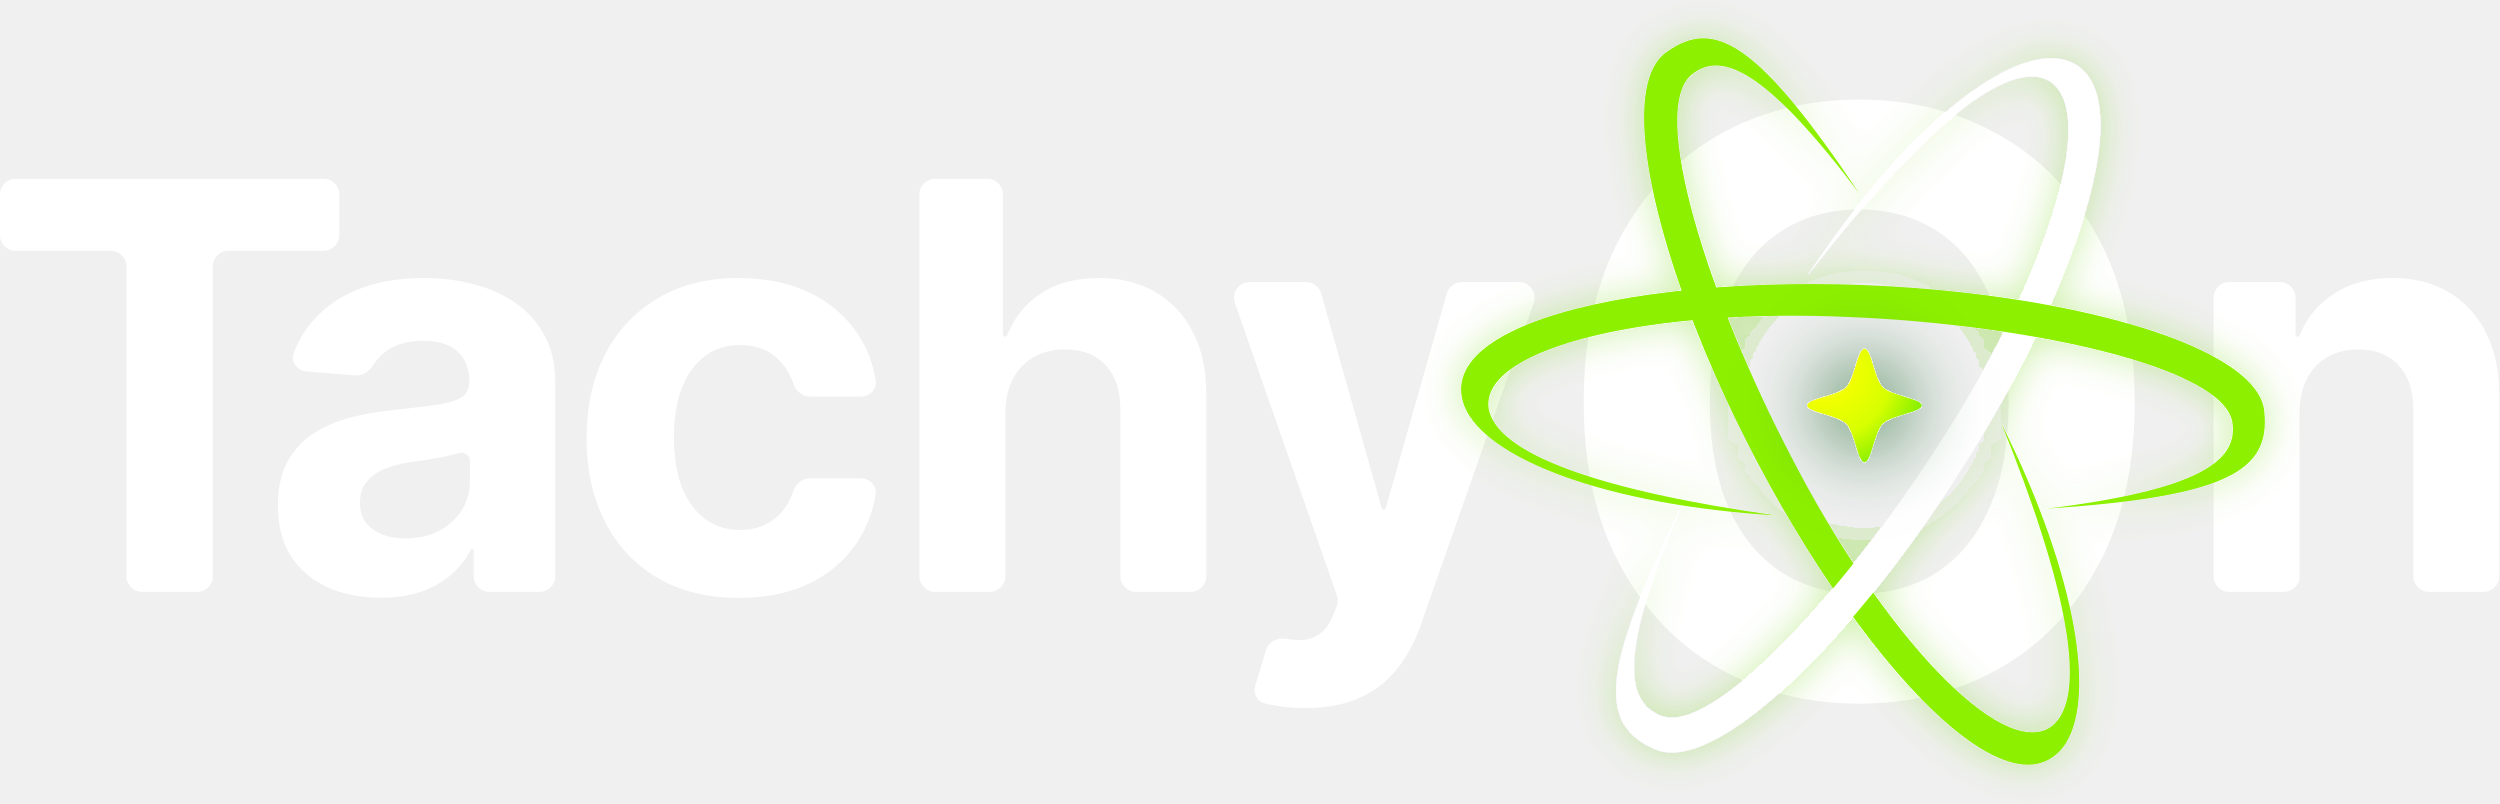
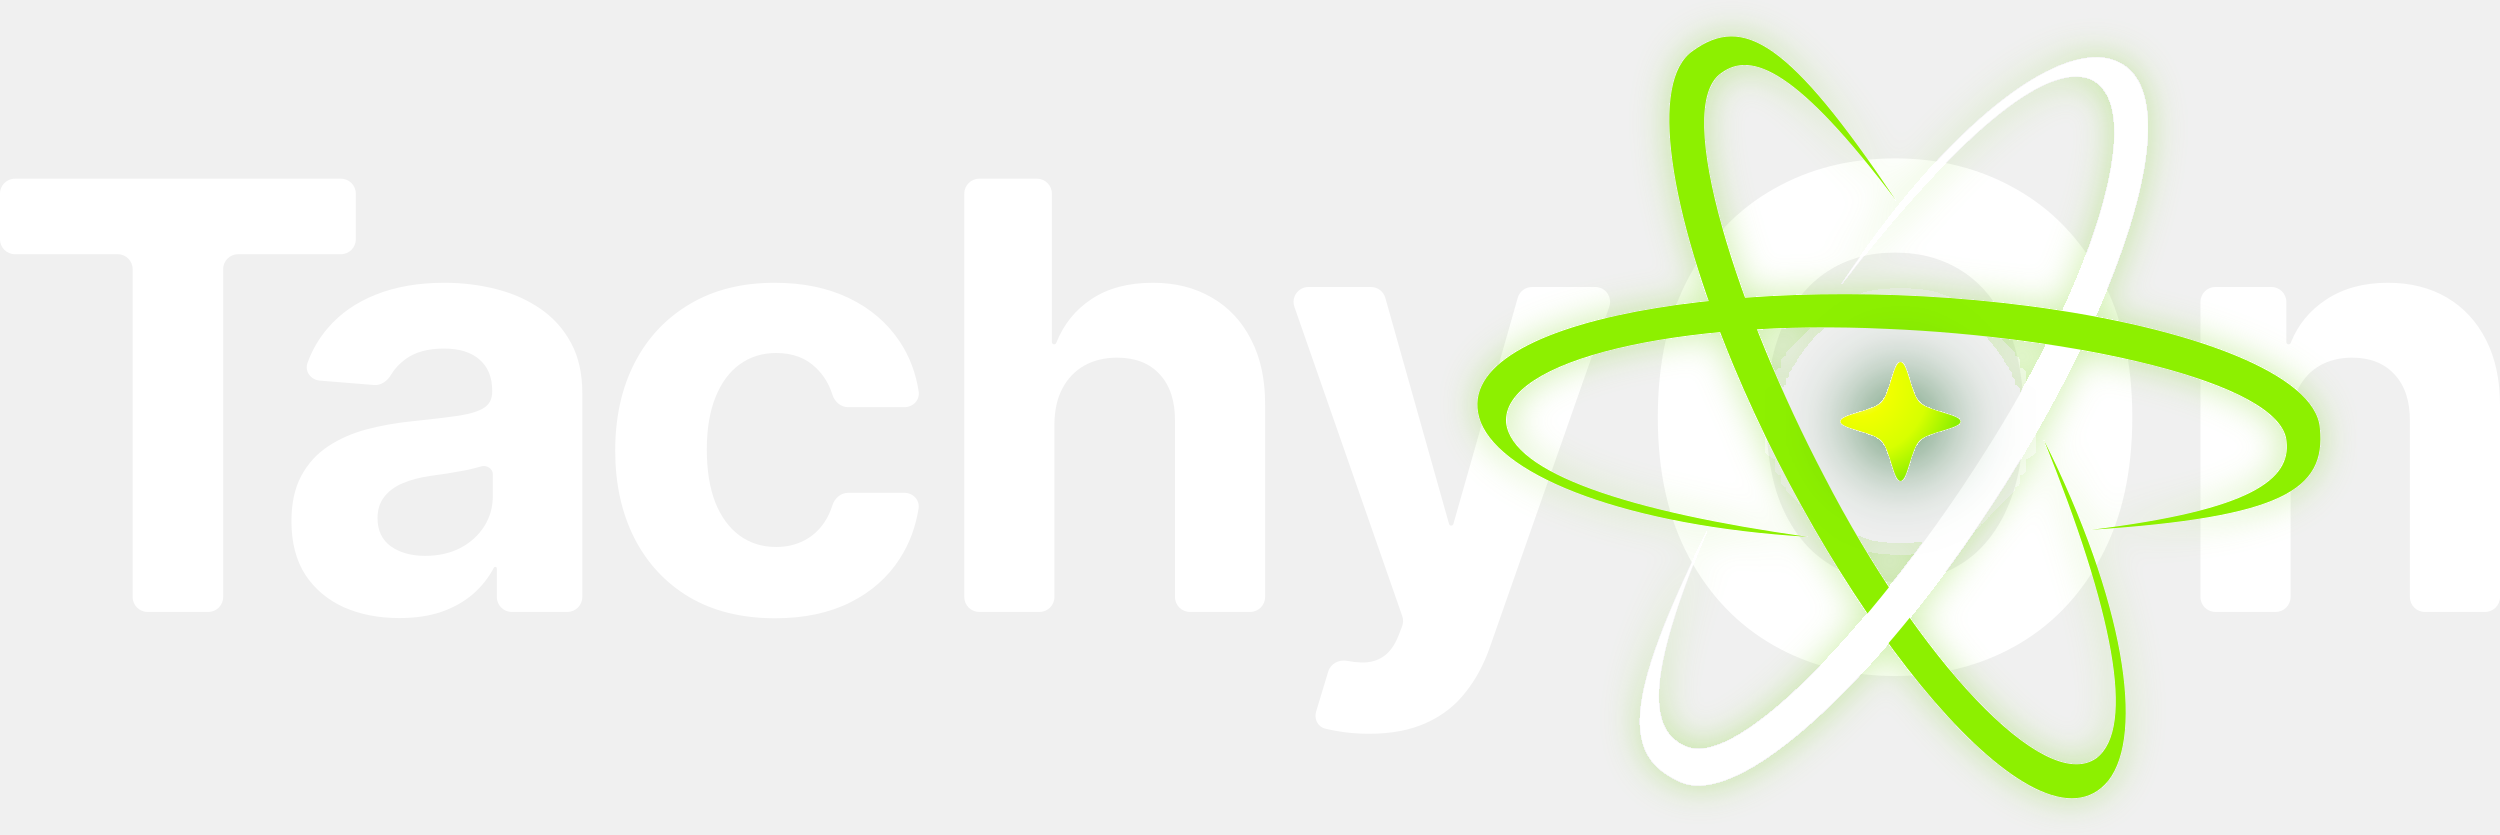
- <svg xmlns="http://www.w3.org/2000/svg" width="2872" height="923" viewBox="0 0 2872 923" fill="none">
+ <svg xmlns="http://www.w3.org/2000/svg" width="3019" height="1008" viewBox="0 0 3019 1008" fill="none">
  <g id="logo dark">
    <g id="Group 13">
      <g id="Group 10">
        <g id="Tachyon">
-           <path id="Vector" d="M2641.71 474.17V661.932C2641.71 671.873 2633.65 679.932 2623.71 679.932H2561C2551.06 679.932 2543 671.873 2543 661.932V342.02C2543 332.079 2551.06 324.02 2561 324.02H2619.08C2629.02 324.02 2637.08 332.079 2637.08 342.02V384.346C2637.08 385.709 2638.18 386.815 2639.54 386.815C2640.57 386.815 2641.49 386.18 2641.86 385.228C2649.81 365.276 2662.81 349.431 2680.87 337.691C2699.41 325.488 2721.88 319.386 2748.3 319.386C2773.01 319.386 2794.56 324.793 2812.95 335.606C2831.33 346.419 2845.62 361.867 2855.81 381.949C2866.01 401.876 2871.11 425.665 2871.11 453.316V661.932C2871.11 671.873 2863.05 679.932 2853.11 679.932H2790.4C2780.45 679.932 2772.4 671.873 2772.4 661.932V470.926C2772.55 449.145 2766.99 432.153 2755.71 419.95C2744.44 407.592 2728.91 401.413 2709.14 401.413C2695.85 401.413 2684.11 404.27 2673.92 409.986C2663.88 415.702 2656 424.043 2650.28 435.011C2644.72 445.824 2641.86 458.877 2641.71 474.17Z" fill="white" style="fill:white;fill-opacity:1;" />
-           <path id="Vector_2" d="M1499.48 813.398C1486.97 813.398 1475.23 812.394 1464.26 810.386C1460.22 809.694 1456.44 808.927 1452.92 808.084C1443.92 805.929 1439.42 796.451 1442.09 787.59L1454.4 746.826C1457.28 737.279 1467.35 732.089 1477.17 733.819C1482 734.669 1486.58 735.167 1490.91 735.311C1500.33 735.62 1508.44 733.457 1515.24 728.823C1522.19 724.189 1527.83 716.31 1532.15 705.188L1535.58 696.285C1537.1 692.309 1537.17 687.919 1535.77 683.897L1418.61 347.947C1414.53 336.248 1423.22 324.02 1435.61 324.02H1500.45C1508.51 324.02 1515.59 329.379 1517.78 337.136L1587.26 583.606C1587.56 584.663 1588.52 585.393 1589.62 585.393C1590.71 585.393 1591.68 584.666 1591.98 583.612L1662.13 337.094C1664.33 329.357 1671.4 324.02 1679.44 324.02H1744.96C1757.37 324.02 1766.05 336.273 1761.95 347.978L1632.02 718.396C1625.38 737.551 1616.34 754.234 1604.91 768.446C1593.63 782.812 1579.34 793.857 1562.04 801.581C1544.74 809.459 1523.89 813.398 1499.48 813.398Z" fill="white" style="fill:white;fill-opacity:1;" />
-           <path id="Vector_3" d="M1154.97 474.17V661.932C1154.97 671.873 1146.91 679.932 1136.97 679.932H1074.26C1064.32 679.932 1056.26 671.873 1056.26 661.932V223.383C1056.26 213.442 1064.32 205.383 1074.26 205.383H1134.19C1144.13 205.383 1152.19 213.442 1152.19 223.383V384.344C1152.19 385.709 1153.29 386.815 1154.66 386.815C1155.68 386.815 1156.6 386.181 1156.98 385.23C1165.05 364.977 1177.82 349.054 1195.29 337.46C1213.2 325.411 1235.68 319.386 1262.71 319.386C1287.43 319.386 1308.98 324.793 1327.36 335.606C1345.9 346.265 1360.26 361.635 1370.46 381.717C1380.81 401.644 1385.91 425.511 1385.75 453.316V661.932C1385.75 671.873 1377.69 679.932 1367.75 679.932H1305.04C1295.1 679.932 1287.04 671.873 1287.04 661.932V470.926C1287.2 448.991 1281.64 431.921 1270.36 419.718C1259.24 407.514 1243.64 401.413 1223.55 401.413C1210.11 401.413 1198.22 404.27 1187.87 409.986C1177.67 415.701 1169.64 424.043 1163.77 435.011C1158.06 445.824 1155.12 458.877 1154.97 474.17Z" fill="white" style="fill:white;fill-opacity:1;" />
-           <path id="Vector_4" d="M849.057 686.883C812.601 686.883 781.242 679.159 754.981 663.712C728.875 648.11 708.793 626.483 694.736 598.832C680.833 571.181 673.882 539.359 673.882 503.366C673.882 466.91 680.91 434.934 694.968 407.437C709.179 379.786 729.338 358.237 755.445 342.789C781.551 327.187 812.601 319.386 848.593 319.386C879.643 319.386 906.831 325.024 930.156 336.301C953.482 347.578 971.942 363.412 985.536 383.802C995.931 399.395 1002.76 417.066 1006.02 436.814C1007.69 446.974 999.377 455.633 989.079 455.633H930.398C921.474 455.633 914.14 448.994 911.314 440.529C907.658 429.577 901.89 420.323 894.009 412.766C882.887 401.799 868.289 396.315 850.215 396.315C834.922 396.315 821.56 400.486 810.129 408.827C798.852 417.015 790.047 428.986 783.714 444.743C777.38 460.499 774.214 479.577 774.214 501.976C774.214 524.684 777.303 543.993 783.482 559.904C789.816 575.815 798.698 587.941 810.129 596.283C821.56 604.625 834.922 608.796 850.215 608.796C861.492 608.796 871.61 606.478 880.57 601.844C889.684 597.21 897.176 590.49 903.046 581.685C906.489 576.564 909.252 570.863 911.332 564.581C914.138 556.111 921.471 549.477 930.393 549.477H988.96C999.303 549.477 1007.63 558.206 1005.9 568.403C1002.59 587.918 995.879 605.553 985.768 621.308C972.637 641.853 954.486 657.919 931.315 669.504C908.144 681.09 880.724 686.883 849.057 686.883Z" fill="white" style="fill:white;fill-opacity:1;" />
-           <path id="Vector_5" d="M437.406 686.651C414.698 686.651 394.462 682.712 376.697 674.834C358.933 666.801 344.875 654.984 334.525 639.382C324.33 623.625 319.232 604.007 319.232 580.527C319.232 560.754 322.863 544.148 330.123 530.708C337.383 517.269 347.27 506.456 359.782 498.269C372.295 490.081 386.506 483.902 402.417 479.732C418.483 475.561 435.321 472.626 452.931 470.926C473.631 468.764 490.314 466.756 502.981 464.902C515.648 462.894 524.839 459.959 530.555 456.097C536.27 452.235 539.128 446.519 539.128 438.95V437.56C539.128 422.885 534.494 411.531 525.225 403.498C516.111 395.465 503.135 391.449 486.298 391.449C468.533 391.449 454.398 395.388 443.894 403.266C437.686 407.831 432.718 413.098 428.992 419.066C424.46 426.324 416.911 431.964 408.382 431.272L352.185 426.707C341.353 425.828 333.653 415.548 337.496 405.382C342.602 391.875 349.799 379.739 359.087 368.973C372.681 353.062 390.214 340.858 411.686 332.362C433.312 323.711 458.337 319.386 486.761 319.386C506.534 319.386 525.457 321.703 543.531 326.338C561.759 330.972 577.901 338.155 591.959 347.887C606.17 357.619 617.37 370.131 625.557 385.424C633.744 400.563 637.838 418.714 637.838 439.877V661.932C637.838 671.873 629.779 679.932 619.838 679.932H562.226C552.285 679.932 544.226 671.873 544.226 661.932V632.303C544.226 631.35 543.453 630.577 542.499 630.577C541.852 630.577 541.26 630.939 540.959 631.512C535.298 642.249 527.814 651.747 518.506 660.004C508.928 668.346 497.42 674.911 483.98 679.7C470.541 684.334 455.016 686.651 437.406 686.651ZM465.675 618.528C480.196 618.528 493.017 615.67 504.139 609.954C515.262 604.084 523.99 596.206 530.323 586.32C536.656 576.433 539.823 565.234 539.823 552.721V528.897C539.823 522.892 532.807 518.713 527.079 520.513C521.827 522.058 515.88 523.525 509.237 524.916C502.595 526.151 495.952 527.31 489.31 528.391C482.667 529.318 476.643 530.168 471.236 530.94C459.651 532.639 449.532 535.343 440.882 539.05C432.231 542.757 425.511 547.778 420.723 554.111C415.934 560.29 413.54 568.014 413.54 577.283C413.54 590.722 418.406 600.995 428.138 608.101C438.024 615.052 450.536 618.528 465.675 618.528Z" fill="white" style="fill:white;fill-opacity:1;" />
-           <path id="Vector_6" d="M18 288.105C8.059 288.105 0 280.046 0 270.105L0 223.383C0 213.442 8.059 205.383 18 205.383H371.741C381.682 205.383 389.741 213.442 389.741 223.383V270.105C389.741 280.046 381.682 288.105 371.741 288.105H262.457C252.516 288.105 244.457 296.164 244.457 306.105V661.932C244.457 671.873 236.398 679.932 226.457 679.932H163.284C153.343 679.932 145.284 671.873 145.284 661.932V306.105C145.284 296.164 137.225 288.105 127.284 288.105H18Z" fill="white" style="fill:white;fill-opacity:1;" />
+           <path id="Vector" d="M2766.1 512.118V720.962C2766.1 730.903 2758.04 738.962 2748.1 738.962H2675.28C2665.33 738.962 2657.28 730.903 2657.28 720.962V364.583C2657.28 354.642 2665.33 346.583 2675.28 346.583H2742.99C2752.93 346.583 2760.99 354.642 2760.99 364.583V413.09C2760.99 414.593 2762.21 415.812 2763.71 415.812C2764.84 415.812 2765.85 415.112 2766.27 414.062C2775.03 392.067 2789.36 374.598 2809.27 361.655C2829.71 348.201 2854.49 341.474 2883.61 341.474C2910.86 341.474 2934.61 347.435 2954.88 359.356C2975.15 371.277 2990.9 388.308 3002.14 410.447C3013.38 432.416 3019 458.643 3019 489.127V720.962C3019 730.903 3010.94 738.962 3001 738.962H2928.18C2918.24 738.962 2910.18 730.903 2910.18 720.962V508.542C2910.35 484.529 2904.22 465.796 2891.78 452.342C2879.35 438.718 2862.24 431.905 2840.44 431.905C2825.79 431.905 2812.85 435.056 2801.61 441.357C2790.54 447.658 2781.85 456.855 2775.55 468.946C2769.42 480.868 2766.27 495.258 2766.1 512.118Z" fill="white" style="fill:white;fill-opacity:1;" />
+           <path id="Vector_2" d="M1653.12 886.104C1639.33 886.104 1626.38 884.997 1614.29 882.783C1609.21 881.913 1604.51 880.934 1600.17 879.848C1591.19 877.598 1586.7 868.112 1589.37 859.252L1603.96 810.937C1606.84 801.391 1616.91 796.172 1626.71 798.037C1632.71 799.179 1638.36 799.839 1643.67 800.016C1654.06 800.357 1663 797.972 1670.49 792.863C1678.16 787.754 1684.37 779.069 1689.14 766.807L1693.16 756.361C1694.69 752.385 1694.76 747.995 1693.35 743.972L1563.11 370.511C1559.03 358.811 1567.72 346.584 1580.11 346.584H1655.59C1663.65 346.584 1670.72 351.942 1672.91 359.7L1749.89 632.767C1750.22 633.932 1751.28 634.737 1752.5 634.737C1753.7 634.737 1754.76 633.935 1755.09 632.774L1832.82 359.657C1835.02 351.92 1842.09 346.584 1850.13 346.584H1926.36C1938.76 346.584 1947.45 358.836 1943.34 370.541L1799.24 781.368C1791.92 802.485 1781.95 820.878 1769.35 836.546C1756.92 852.384 1741.17 864.561 1722.09 873.076C1703.02 881.762 1680.03 886.104 1653.12 886.104Z" fill="white" style="fill:white;fill-opacity:1;" />
+           <path id="Vector_3" d="M1273.31 512.118V720.962C1273.31 730.903 1265.25 738.962 1255.31 738.962H1182.48C1172.54 738.962 1164.48 730.903 1164.48 720.962V233.791C1164.48 223.85 1172.54 215.791 1182.48 215.791H1252.24C1262.18 215.791 1270.24 223.85 1270.24 233.791V413.088C1270.24 414.592 1271.46 415.812 1272.97 415.812C1274.1 415.812 1275.11 415.113 1275.52 414.065C1284.42 391.737 1298.5 374.182 1317.76 361.4C1337.51 348.116 1362.29 341.474 1392.09 341.474C1419.34 341.474 1443.1 347.435 1463.37 359.356C1483.8 371.107 1499.64 388.052 1510.88 410.192C1522.29 432.161 1527.91 458.473 1527.74 489.127V720.962C1527.74 730.903 1519.68 738.962 1509.74 738.962H1436.92C1426.98 738.962 1418.92 730.903 1418.92 720.962V508.542C1419.09 484.359 1412.96 465.54 1400.52 452.086C1388.26 438.632 1371.06 431.905 1348.92 431.905C1334.11 431.905 1320.99 435.056 1309.58 441.357C1298.34 447.659 1289.49 456.855 1283.02 468.946C1276.71 480.868 1273.48 495.258 1273.31 512.118Z" fill="white" style="fill:white;fill-opacity:1;" />
+           <path id="Vector_4" d="M936.053 746.626C895.862 746.626 861.29 738.111 832.339 721.081C803.557 703.88 781.418 680.037 765.92 649.553C750.593 619.069 742.93 583.986 742.93 544.306C742.93 504.114 750.678 468.861 766.176 438.547C781.844 408.063 804.068 384.306 832.85 367.275C861.631 350.075 895.862 341.475 935.543 341.475C969.773 341.475 999.747 347.691 1025.46 360.123C1051.18 372.555 1071.53 390.011 1086.52 412.491C1098.31 430.184 1105.94 450.304 1109.4 472.851C1110.96 483.03 1102.66 491.682 1092.36 491.682H1024.14C1015.21 491.682 1007.85 485.059 1005.18 476.544C1001.18 463.807 994.661 453.1 985.612 444.423C973.35 432.331 957.256 426.286 937.331 426.286C920.471 426.286 905.739 430.884 893.137 440.08C880.705 449.106 870.998 462.305 864.015 479.676C857.033 497.047 853.542 518.079 853.542 542.773C853.542 567.808 856.948 589.095 863.76 606.637C870.742 624.178 880.535 637.547 893.137 646.743C905.739 655.94 920.471 660.538 937.331 660.538C949.763 660.538 960.918 657.983 970.795 652.874C980.843 647.765 989.103 640.357 995.574 630.649C999.646 624.595 1002.85 617.804 1005.2 610.278C1007.85 601.759 1015.21 595.141 1024.13 595.141H1092.24C1102.59 595.141 1110.9 603.864 1109.28 614.079C1105.76 636.361 1098.25 656.445 1086.77 674.332C1072.3 696.983 1052.29 714.694 1026.74 727.467C1001.19 740.24 970.966 746.626 936.053 746.626Z" fill="white" style="fill:white;fill-opacity:1;" />
+           <path id="Vector_5" d="M482.224 746.371C457.189 746.371 434.88 742.028 415.295 733.342C395.71 724.487 380.212 711.458 368.802 694.258C357.562 676.887 351.942 655.258 351.942 629.372C351.942 607.573 355.944 589.266 363.948 574.449C371.953 559.633 382.852 547.712 396.647 538.686C410.441 529.66 426.109 522.847 443.65 518.249C461.362 513.651 479.925 510.415 499.339 508.542C522.16 506.158 540.553 503.944 554.518 501.9C568.483 499.686 578.616 496.451 584.917 492.193C591.218 487.935 594.369 481.634 594.369 473.289V471.757C594.369 455.578 589.26 443.06 579.041 434.205C568.993 425.349 554.688 420.921 536.125 420.921C516.54 420.921 500.957 425.264 489.377 433.949C482.089 439.308 476.352 445.543 472.167 452.656C467.827 460.031 460.257 465.639 451.728 464.946L386.177 459.622C375.344 458.742 367.657 448.475 371.349 438.253C377.013 422.569 385.19 408.533 395.88 396.142C410.867 378.601 430.196 365.147 453.868 355.78C477.711 346.243 505.3 341.475 536.636 341.475C558.435 341.475 579.297 344.029 599.222 349.138C619.318 354.247 637.115 362.166 652.612 372.895C668.28 383.625 680.627 397.419 689.653 414.279C698.679 430.969 703.192 450.979 703.192 474.311V720.962C703.192 730.903 695.134 738.962 685.192 738.962H617.989C608.048 738.962 599.989 730.903 599.989 720.962V686.454C599.989 685.403 599.136 684.55 598.085 684.55C597.372 684.55 596.719 684.95 596.387 685.581C590.146 697.419 581.895 707.89 571.633 716.993C561.074 726.19 548.387 733.427 533.57 738.707C518.754 743.816 501.639 746.371 482.224 746.371ZM513.389 671.267C529.398 671.267 543.533 668.116 555.795 661.815C568.057 655.343 577.679 646.658 584.661 635.759C591.644 624.859 595.135 612.512 595.135 598.718V572.452C595.135 565.833 587.4 561.225 581.085 563.209C575.295 564.912 568.738 566.53 561.415 568.063C554.092 569.425 546.769 570.703 539.446 571.895C532.123 572.917 525.481 573.853 519.52 574.705C506.748 576.578 495.593 579.558 486.056 583.646C476.519 587.733 469.111 593.268 463.831 600.25C458.552 607.062 455.912 615.578 455.912 625.796C455.912 640.612 461.277 651.937 472.006 659.771C482.905 667.435 496.7 671.267 513.389 671.267Z" fill="white" style="fill:white;fill-opacity:1;" />
+           <path id="Vector_6" d="M18 306.988C8.059 306.988 0 298.929 0 288.988L0 233.791C0 223.85 8.059 215.791 18 215.791H411.675C421.616 215.791 429.675 223.85 429.675 233.791V288.988C429.675 298.929 421.616 306.988 411.675 306.988H287.505C277.564 306.988 269.505 315.047 269.505 324.988V720.962C269.505 730.903 261.446 738.962 251.505 738.962H178.17C168.229 738.962 160.17 730.903 160.17 720.962V324.988C160.17 315.047 152.111 306.988 142.17 306.988H18Z" fill="white" style="fill:white;fill-opacity:1;" />
        </g>
        <g id="Group 14">
-           <path id="O" d="M2452.39 461.383C2452.39 535.049 2438.41 597.72 2410.47 649.397C2382.75 701.073 2344.91 740.545 2296.94 767.812C2249.2 794.86 2195.51 808.383 2135.89 808.383C2075.82 808.383 2021.92 794.75 1974.17 767.482C1926.43 740.215 1888.69 700.743 1860.97 649.067C1833.25 597.391 1819.39 534.829 1819.39 461.383C1819.39 387.717 1833.25 325.046 1860.97 273.37C1888.69 221.694 1926.43 182.332 1974.17 155.284C2021.92 128.017 2075.82 114.383 2135.89 114.383C2195.51 114.383 2249.2 128.017 2296.94 155.284C2344.91 182.332 2382.75 221.694 2410.47 273.37C2438.41 325.046 2452.39 387.717 2452.39 461.383ZM2307.5 461.383C2307.5 413.665 2300.35 373.424 2286.05 340.659C2271.97 307.894 2252.06 283.046 2226.31 266.113C2200.57 249.181 2170.43 240.715 2135.89 240.715C2101.34 240.715 2071.2 249.181 2045.46 266.113C2019.72 283.046 1999.69 307.894 1985.39 340.659C1971.31 373.424 1964.27 413.665 1964.27 461.383C1964.27 509.101 1971.31 549.343 1985.39 582.108C1999.69 614.873 2019.72 639.721 2045.46 656.653C2071.2 673.586 2101.34 682.052 2135.89 682.052C2170.43 682.052 2200.57 673.586 2226.31 656.653C2252.06 639.721 2271.97 614.873 2286.05 582.108C2300.35 549.343 2307.5 509.101 2307.5 461.383Z" fill="white" style="fill:white;fill-opacity:1;" />
+           <path id="O" d="M2574.96 503.805C2574.96 570.156 2562.31 626.605 2537.01 673.15C2511.92 719.695 2477.66 755.247 2434.24 779.807C2391.03 804.169 2342.43 816.35 2288.46 816.35C2234.08 816.35 2185.29 804.07 2142.07 779.51C2098.85 754.95 2064.69 719.398 2039.6 672.853C2014.5 626.307 2001.96 569.958 2001.96 503.805C2001.96 437.453 2014.5 381.005 2039.6 334.46C2064.69 287.915 2098.85 252.461 2142.07 228.099C2185.29 203.54 2234.08 191.26 2288.46 191.26C2342.43 191.26 2391.03 203.54 2434.24 228.099C2477.66 252.461 2511.92 287.915 2537.01 334.46C2562.31 381.005 2574.96 437.453 2574.96 503.805ZM2443.8 503.805C2443.8 460.825 2437.33 424.579 2424.39 395.068C2411.64 365.556 2393.62 343.175 2370.31 327.924C2347.01 312.673 2319.72 305.047 2288.46 305.047C2257.19 305.047 2229.9 312.673 2206.6 327.924C2183.3 343.175 2165.17 365.556 2152.23 395.068C2139.48 424.579 2133.11 460.825 2133.11 503.805C2133.11 546.785 2139.48 583.03 2152.23 612.542C2165.17 642.054 2183.3 664.435 2206.6 679.686C2229.9 694.937 2257.19 702.562 2288.46 702.562C2319.72 702.562 2347.01 694.937 2370.31 679.686C2393.62 664.435 2411.64 642.054 2424.39 612.542C2437.33 583.03 2443.8 546.785 2443.8 503.805Z" fill="white" style="fill:white;fill-opacity:1;" />
          <g id="Group 10_2" filter="url(#filter0_d_1_3)">
-             <path id="Orbital swoosh" d="M2298.95 485.884C2387.27 662.543 2409.35 808.287 2369.61 859.076C2292.32 954.03 2075.93 684.625 1958.89 404.18C1888.23 234.146 1866.15 92.819 1914.73 59.695C1969.94 19.947 2019.97 49.134 2137 223.584C2028.8 80.049 1978.77 59.695 1945.65 83.986C1890.44 121.526 1965.52 348.974 2058.26 525.633C2162.04 726.582 2298.95 874.534 2356.36 834.786C2400.52 801.662 2374.02 671.376 2298.95 485.884Z" fill="#8DF000" style="fill:#8DF000;fill:color(display-p3 0.553 0.941 0);fill-opacity:1;" />
-             <path id="Orbital swoosh_2" d="M2077.45 315.123C2186.31 150.492 2301.46 58.564 2365.26 67.53C2486.03 86.865 2360.78 408.539 2176.4 649.854C2064.46 795.907 1953.13 885.628 1900.22 860.198C1838.26 832.355 1837.15 774.455 1929.77 586.118C1859.5 751.37 1868.27 804.854 1905.82 821.34C1965.86 850.287 2125.3 671.721 2231.96 503.273C2354.13 313.142 2413.9 120.873 2350.85 91.121C2300.13 69.509 2200.57 157.527 2077.45 315.123Z" fill="white" style="fill:white;fill-opacity:1;" />
-             <path id="Orbital swoosh_3" d="M2040.61 592.173C1843.61 580.213 1706.42 526.454 1682.28 466.717C1638.65 352.465 1979.85 300.092 2281.02 339.116C2463.48 363.031 2596.84 414.584 2601.28 473.124C2608.14 540.701 2559.87 570.502 2350.45 584.455C2528.7 562.684 2569.33 528.468 2564.82 487.701C2559.87 421.228 2325.51 372.433 2126.3 364.291C1900.55 353.549 1704.16 397.923 1709.92 467.408C1716.56 522.131 1842.57 564.348 2040.61 592.173Z" fill="#8DF000" style="fill:#8DF000;fill:color(display-p3 0.553 0.941 0);fill-opacity:1;" />
+             <path id="Orbital swoosh" d="M2468.14 531.161C2565.52 725.921 2589.86 886.598 2546.04 942.591C2460.84 1047.27 2222.27 750.266 2093.25 441.085C2015.35 253.629 1991.01 97.821 2044.56 61.304C2105.42 17.483 2160.58 49.66 2289.6 241.985C2170.32 83.743 2115.16 61.304 2078.64 88.083C2017.78 129.469 2100.55 380.222 2202.8 574.982C2317.21 796.521 2468.14 959.632 2531.44 915.812C2580.13 879.294 2550.91 735.659 2468.14 531.161Z" fill="#8DF000" style="fill:#8DF000;fill:color(display-p3 0.553 0.941 0);fill-opacity:1;" />
+             <path id="Orbital swoosh_2" d="M2223.95 342.903C2343.97 161.403 2470.92 60.056 2541.25 69.941C2674.39 91.257 2536.32 445.891 2333.04 711.931C2209.63 872.949 2086.9 971.863 2028.56 943.828C1960.26 913.131 1959.03 849.299 2061.14 641.664C1983.68 823.848 1993.33 882.813 2034.74 900.988C2100.93 932.901 2276.71 736.039 2394.29 550.331C2528.99 340.718 2594.88 128.75 2525.36 95.949C2469.45 72.122 2359.69 169.16 2223.95 342.903Z" fill="white" style="fill:white;fill-opacity:1;" />
+             <path id="Orbital swoosh_3" d="M2183.34 648.34C1966.15 635.155 1814.91 575.887 1788.3 510.03C1740.19 384.071 2116.35 326.332 2448.38 369.354C2649.53 395.72 2796.56 452.555 2801.45 517.093C2809.02 591.594 2755.8 624.449 2524.93 639.832C2721.44 615.83 2766.23 578.107 2761.26 533.164C2755.8 459.88 2497.43 406.085 2277.81 397.108C2028.93 385.267 1812.42 434.187 1818.77 510.791C1826.09 571.122 1965.01 617.664 2183.34 648.34Z" fill="#8DF000" style="fill:#8DF000;fill:color(display-p3 0.553 0.941 0);fill-opacity:1;" />
            <g id="Simplified four-point star" filter="url(#filter1_d_1_3)">
-               <path d="M2141.92 400.714C2149.81 400.714 2153.1 435.214 2162.96 444.978C2172.82 454.742 2207.67 457.996 2207.67 465.808C2207.67 473.619 2172.82 476.874 2162.96 486.638C2153.1 496.402 2149.81 530.901 2141.92 530.901C2134.03 530.901 2130.74 496.402 2120.88 486.638C2111.02 476.874 2076.18 473.619 2076.18 465.808C2076.18 457.996 2111.02 454.742 2120.88 444.978C2130.74 435.214 2134.03 400.714 2141.92 400.714Z" fill="url(#paint0_radial_1_3)" />
+               <path d="M2295.03 437.264C2303.73 437.264 2307.35 475.298 2318.22 486.063C2329.1 496.827 2367.51 500.415 2367.51 509.027C2367.51 517.639 2329.1 521.227 2318.22 531.991C2307.35 542.756 2303.73 580.791 2295.03 580.791C2286.33 580.791 2282.71 542.756 2271.84 531.991C2260.96 521.227 2222.55 517.639 2222.55 509.027C2222.55 500.415 2260.96 496.827 2271.84 486.063C2282.71 475.298 2286.33 437.264 2295.03 437.264Z" fill="url(#paint0_radial_1_3)" />
            </g>
          </g>
        </g>
      </g>
    </g>
  </g>
  <defs>
-     <filter id="filter0_d_1_3" x="1634.49" y="0" width="1011.4" height="922.502" filterUnits="userSpaceOnUse" color-interpolation-filters="sRGB">
+     <filter id="filter0_d_1_3" x="1740.12" y="0" width="1106.02" height="1008.01" filterUnits="userSpaceOnUse" color-interpolation-filters="sRGB">
      <feFlood flood-opacity="0" result="BackgroundImageFix" />
      <feColorMatrix in="SourceAlpha" type="matrix" values="0 0 0 0 0 0 0 0 0 0 0 0 0 0 0 0 0 0 127 0" result="hardAlpha" />
      <feOffset />
      <feGaussianBlur stdDeviation="22" />
      <feComposite in2="hardAlpha" operator="out" />
      <feColorMatrix type="matrix" values="0 0 0 0 0.494 0 0 0 0 0.837 0 0 0 0 0.125 0 0 0 0.4 0" />
      <feBlend mode="normal" in2="BackgroundImageFix" result="effect1_dropShadow_1_3" />
      <feBlend mode="normal" in="SourceGraphic" in2="effect1_dropShadow_1_3" result="shape" />
    </filter>
-     <filter id="filter1_d_1_3" x="1986.18" y="310.714" width="311.49" height="310.188" filterUnits="userSpaceOnUse" color-interpolation-filters="sRGB">
+     <filter id="filter1_d_1_3" x="2132.55" y="347.264" width="324.962" height="323.527" filterUnits="userSpaceOnUse" color-interpolation-filters="sRGB">
      <feFlood flood-opacity="0" result="BackgroundImageFix" />
      <feColorMatrix in="SourceAlpha" type="matrix" values="0 0 0 0 0 0 0 0 0 0 0 0 0 0 0 0 0 0 127 0" result="hardAlpha" />
      <feOffset />
      <feGaussianBlur stdDeviation="45" />
      <feComposite in2="hardAlpha" operator="out" />
      <feColorMatrix type="matrix" values="0 0 0 0 0.04 0 0 0 0 0.357 0 0 0 0 0.109 0 0 0 1 0" />
      <feBlend mode="normal" in2="BackgroundImageFix" result="effect1_dropShadow_1_3" />
      <feBlend mode="normal" in="SourceGraphic" in2="effect1_dropShadow_1_3" result="shape" />
    </filter>
-     <radialGradient id="paint0_radial_1_3" cx="0" cy="0" r="1" gradientUnits="userSpaceOnUse" gradientTransform="translate(2097.01 428.053) rotate(45.9392) scale(112.324 113.447)">
+     <radialGradient id="paint0_radial_1_3" cx="0" cy="0" r="1" gradientUnits="userSpaceOnUse" gradientTransform="translate(2245.51 467.404) rotate(45.9392) scale(123.833 125.071)">
      <stop stop-color="#F2F79C" style="stop-color:#F2F79C;stop-color:color(display-p3 0.951 0.97 0.611);stop-opacity:1;" />
      <stop offset="0.288" stop-color="#F1FF00" style="stop-color:#F1FF00;stop-color:color(display-p3 0.945 1 0);stop-opacity:1;" />
      <stop offset="0.668" stop-color="#D7FF00" style="stop-color:#D7FF00;stop-color:color(display-p3 0.843 1 0);stop-opacity:1;" />
      <stop offset="1" stop-color="#8DF000" style="stop-color:#8DF000;stop-color:color(display-p3 0.553 0.941 0);stop-opacity:1;" />
    </radialGradient>
  </defs>
</svg>
